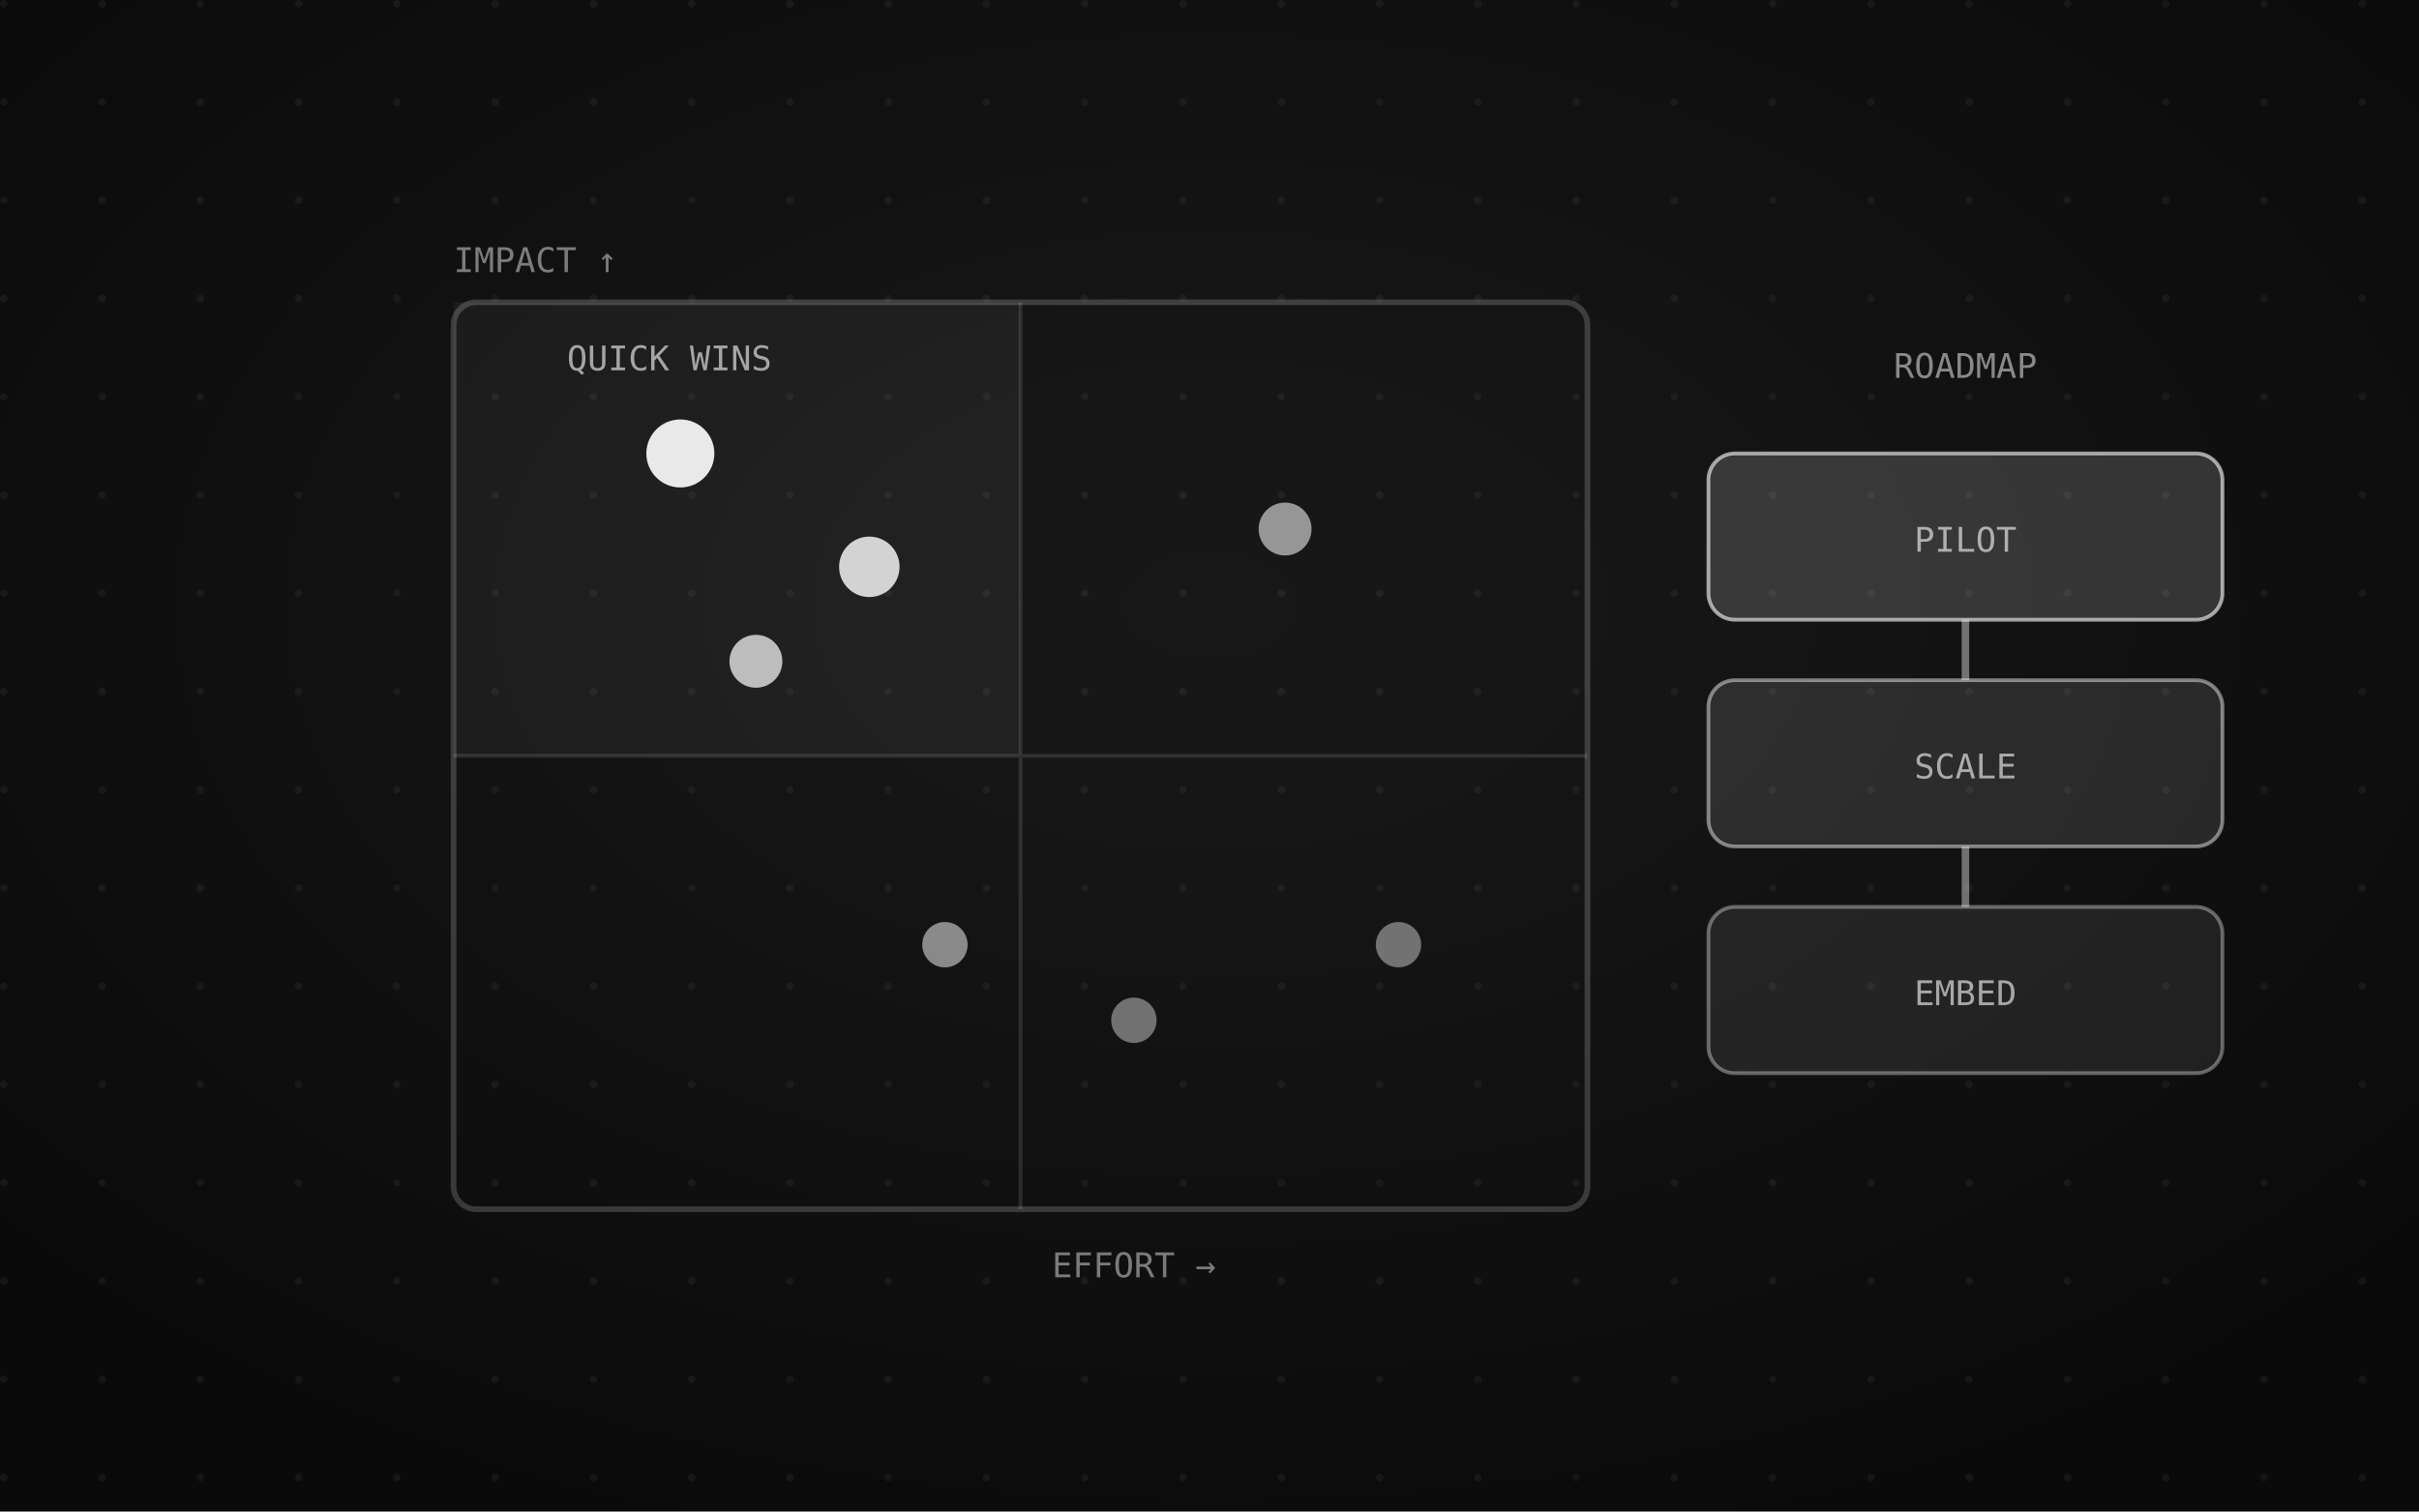
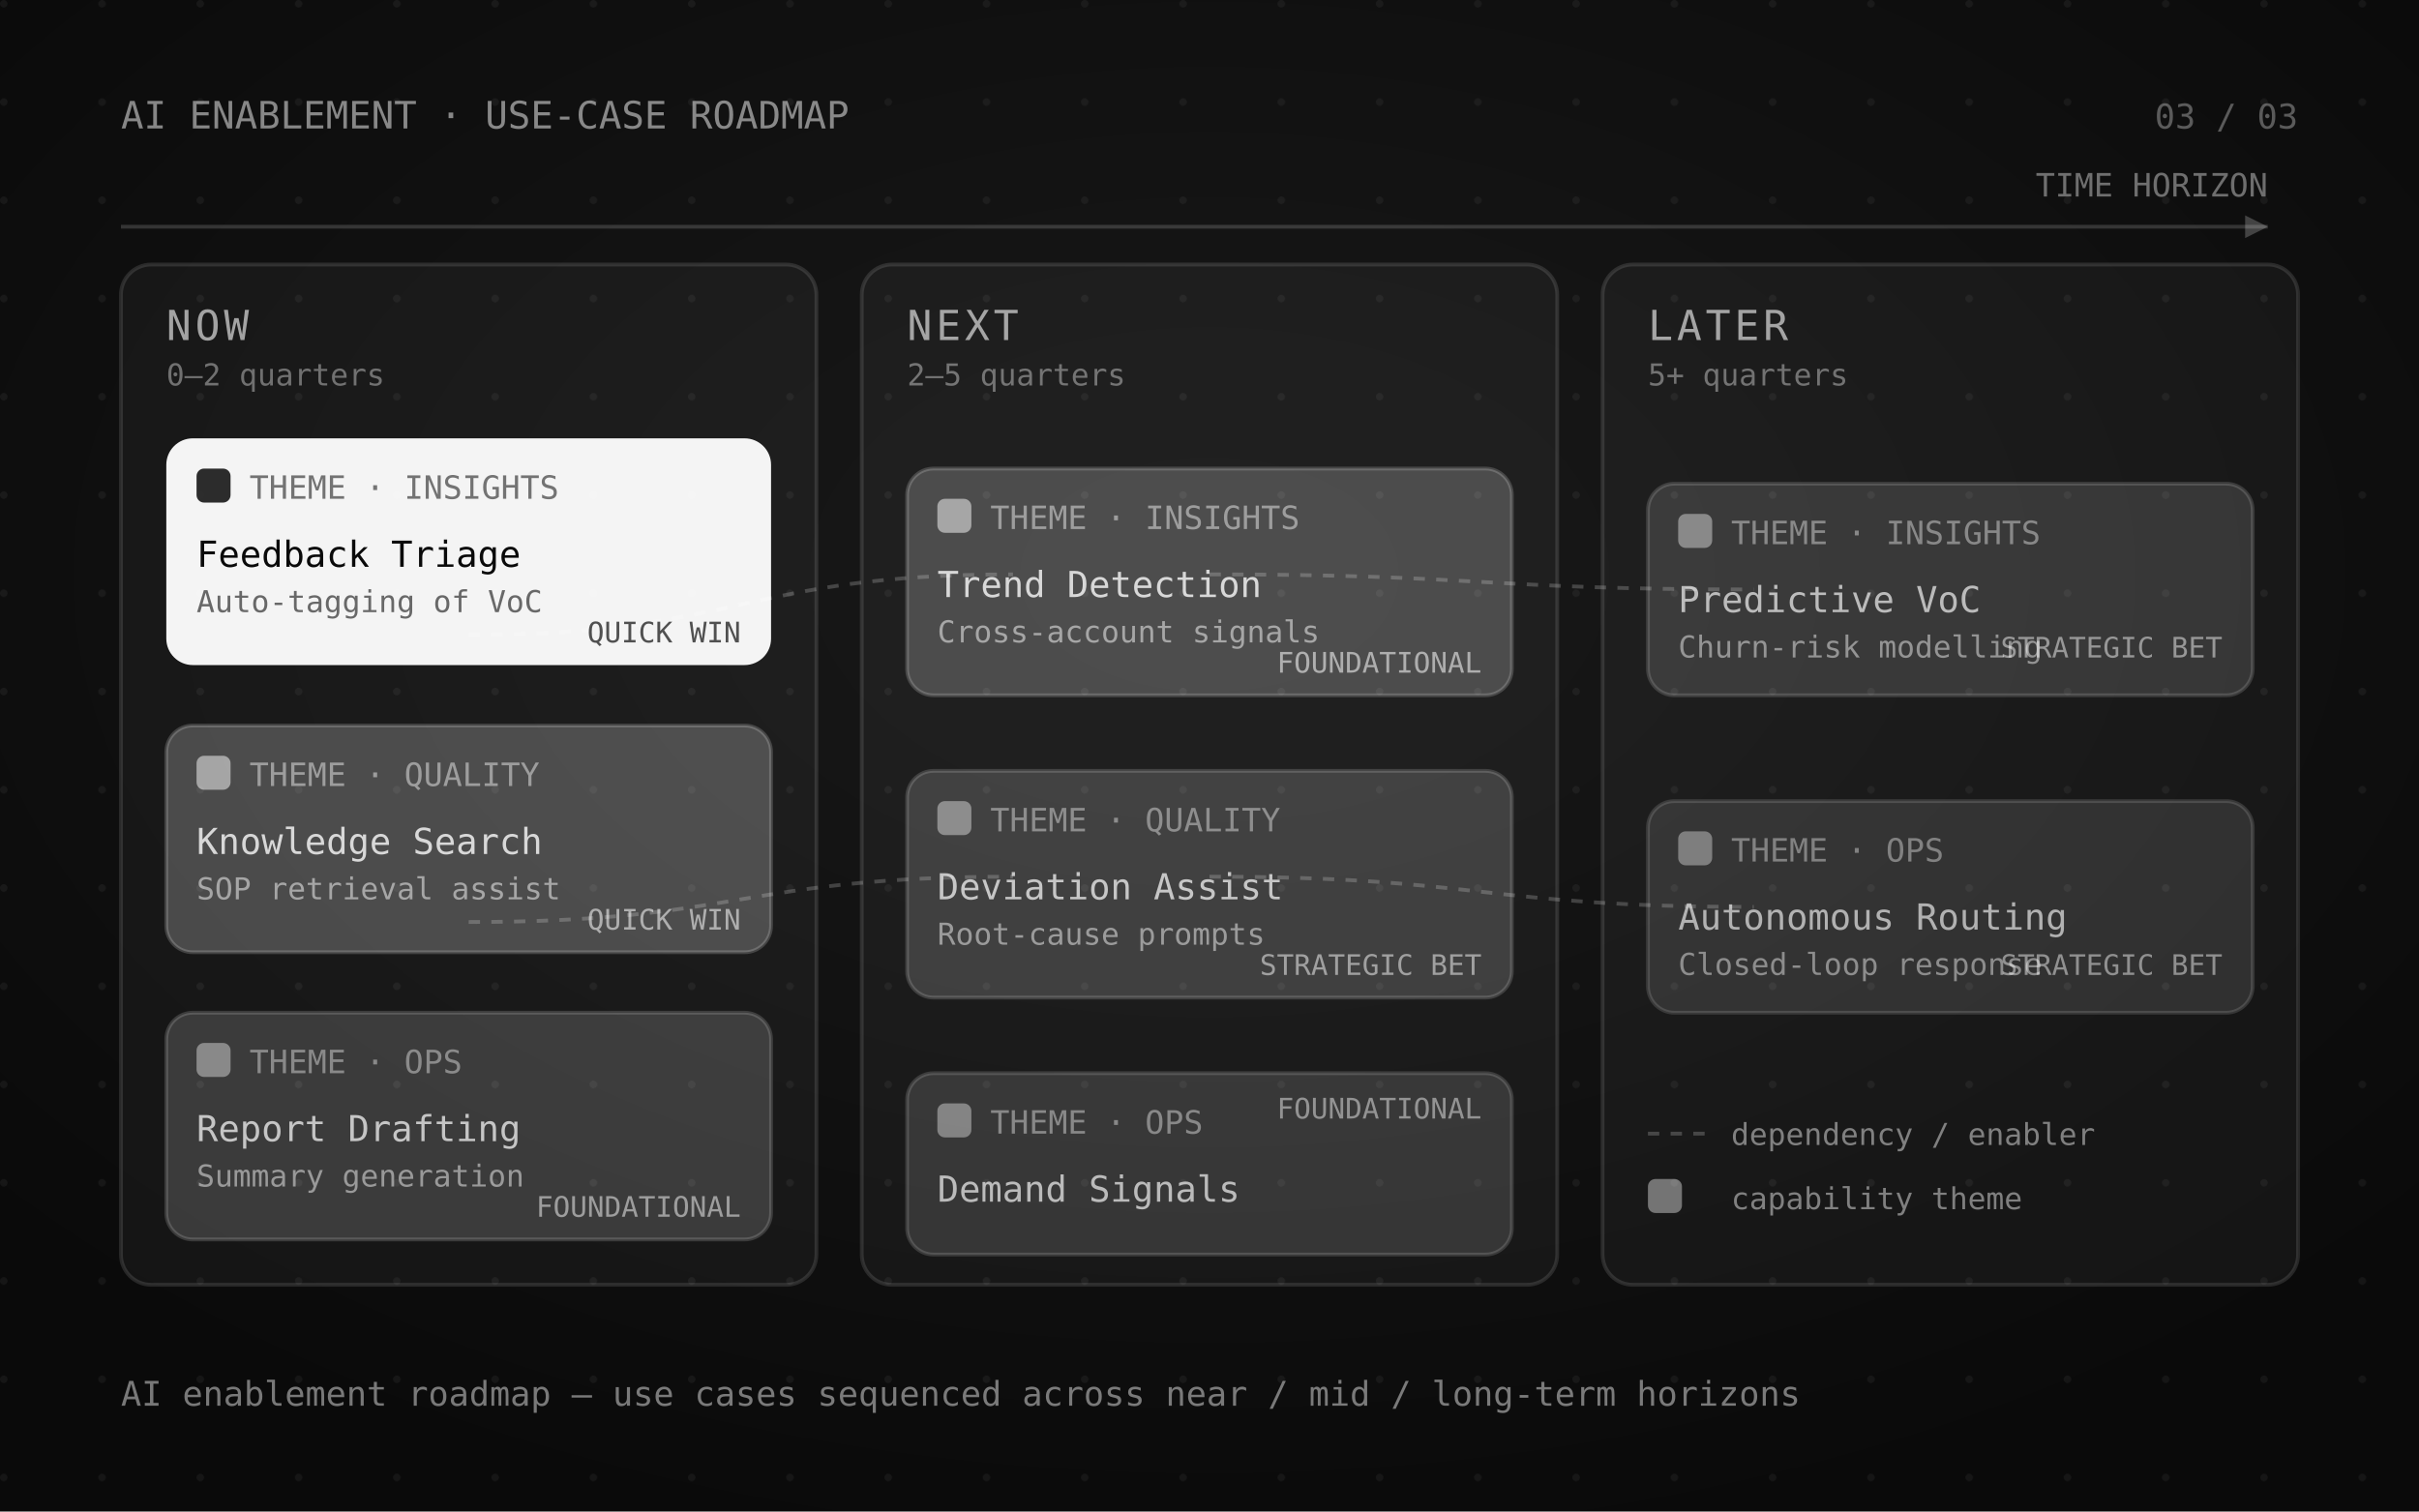
- <svg xmlns="http://www.w3.org/2000/svg" viewBox="0 0 640 400" role="img" aria-label="AI use-case prioritization by impact and effort with a phased roadmap">
+ <svg xmlns="http://www.w3.org/2000/svg" viewBox="0 0 640 400" role="img" aria-label="AI enablement roadmap: use-case cards sequenced across Now, Next, and Later horizons with value-effort tags, capability themes, and dependency markers">
  <defs>
-     <pattern id="cd3" width="26" height="26" patternUnits="userSpaceOnUse">
+     <pattern id="g" width="26" height="26" patternUnits="userSpaceOnUse">
      <circle cx="1" cy="1" r="1" fill="#fff" fill-opacity="0.05" />
    </pattern>
-     <radialGradient id="cd3v" cx="50%" cy="40%" r="66%">
+     <radialGradient id="gv" cx="50%" cy="38%" r="66%">
      <stop offset="0%" stop-color="#fff" stop-opacity="0.06" />
      <stop offset="100%" stop-color="#fff" stop-opacity="0" />
    </radialGradient>
  </defs>
  <rect width="640" height="400" fill="#0a0a0a" />
-   <rect width="640" height="400" fill="url(#cd3)" />
-   <rect width="640" height="400" fill="url(#cd3v)" />
-   <rect x="120" y="80" width="300" height="240" rx="6" fill="none" stroke="#fff" stroke-opacity="0.18" stroke-width="1.5" />
-   <path d="M270 80 V320 M120 200 H420" stroke="#fff" stroke-opacity="0.12" stroke-width="1" />
-   <rect x="120" y="80" width="150" height="120" fill="#fff" fill-opacity="0.05" />
-   <g fill="#fff">
-     <circle cx="180" cy="120" r="9" fill-opacity="0.9" />
-     <circle cx="230" cy="150" r="8" fill-opacity="0.8" />
-     <circle cx="200" cy="175" r="7" fill-opacity="0.7" />
-     <circle cx="340" cy="140" r="7" fill-opacity="0.55" />
-     <circle cx="370" cy="250" r="6" fill-opacity="0.4" />
-     <circle cx="300" cy="270" r="6" fill-opacity="0.4" />
-     <circle cx="250" cy="250" r="6" fill-opacity="0.5" />
-   </g>
-   <g font-family="'JetBrains Mono',monospace" font-size="9" fill="#fff" fill-opacity="0.45">
-     <text x="120" y="72">IMPACT ↑</text>
-     <text x="300" y="338" text-anchor="middle">EFFORT →</text>
-     <text x="150" y="98" fill-opacity="0.6">QUICK WINS</text>
-   </g>
-   <g font-family="'JetBrains Mono',monospace" font-size="9" fill="#fff" fill-opacity="0.5" text-anchor="middle">
-     <text x="520" y="100">ROADMAP</text>
-   </g>
-   <g>
-     <rect x="452" y="120" width="136" height="44" rx="7" fill="#fff" fill-opacity="0.16" stroke="#fff" stroke-opacity="0.6" />
-     <rect x="452" y="180" width="136" height="44" rx="7" fill="#fff" fill-opacity="0.11" stroke="#fff" stroke-opacity="0.45" />
-     <rect x="452" y="240" width="136" height="44" rx="7" fill="#fff" fill-opacity="0.08" stroke="#fff" stroke-opacity="0.35" />
-   </g>
-   <g stroke="#fff" stroke-opacity="0.4" stroke-width="2" fill="none">
-     <path d="M520 164 V180" />
-     <path d="M520 224 V240" />
-   </g>
-   <g font-family="'JetBrains Mono',monospace" font-size="9" fill="#fff" fill-opacity="0.6" text-anchor="middle">
-     <text x="520" y="146">PILOT</text>
-     <text x="520" y="206">SCALE</text>
-     <text x="520" y="266">EMBED</text>
-   </g>
+   <rect width="640" height="400" fill="url(#g)" />
+   <rect width="640" height="400" fill="url(#gv)" />
+   <text x="32" y="34" font-family="'JetBrains Mono',monospace" font-size="10" fill="#fff" fill-opacity="0.5">AI ENABLEMENT · USE-CASE ROADMAP</text>
+   <text x="608" y="34" text-anchor="end" font-family="'JetBrains Mono',monospace" font-size="9" fill="#fff" fill-opacity="0.32">03 / 03</text>
+   <line x1="32" y1="60" x2="600" y2="60" stroke="#fff" stroke-opacity="0.16" stroke-width="1" />
+   <path d="M600 60 l-6 -3 v6 z" fill="#fff" fill-opacity="0.22" />
+   <text x="600" y="52" text-anchor="end" font-family="'JetBrains Mono',monospace" font-size="8.5" fill="#fff" fill-opacity="0.4">TIME HORIZON</text>
+   <rect x="32" y="70" width="184" height="270" rx="8" fill="#fff" fill-opacity="0.04" stroke="#fff" stroke-opacity="0.12" stroke-width="1" />
+   <text x="44" y="90" font-family="'JetBrains Mono',monospace" font-size="11" fill="#fff" fill-opacity="0.6" letter-spacing="1">NOW</text>
+   <text x="44" y="102" font-family="'JetBrains Mono',monospace" font-size="8" fill="#fff" fill-opacity="0.38">0–2 quarters</text>
+   <rect x="228" y="70" width="184" height="270" rx="8" fill="#fff" fill-opacity="0.04" stroke="#fff" stroke-opacity="0.12" stroke-width="1" />
+   <text x="240" y="90" font-family="'JetBrains Mono',monospace" font-size="11" fill="#fff" fill-opacity="0.6" letter-spacing="1">NEXT</text>
+   <text x="240" y="102" font-family="'JetBrains Mono',monospace" font-size="8" fill="#fff" fill-opacity="0.38">2–5 quarters</text>
+   <rect x="424" y="70" width="184" height="270" rx="8" fill="#fff" fill-opacity="0.04" stroke="#fff" stroke-opacity="0.12" stroke-width="1" />
+   <text x="436" y="90" font-family="'JetBrains Mono',monospace" font-size="11" fill="#fff" fill-opacity="0.6" letter-spacing="1">LATER</text>
+   <text x="436" y="102" font-family="'JetBrains Mono',monospace" font-size="8" fill="#fff" fill-opacity="0.38">5+ quarters</text>
+   <path d="M124 168 C 196 168, 196 152, 268 152" fill="none" stroke="#fff" stroke-opacity="0.2" stroke-width="1" stroke-dasharray="3 3" />
+   <path d="M124 244 C 196 244, 196 232, 268 232" fill="none" stroke="#fff" stroke-opacity="0.2" stroke-width="1" stroke-dasharray="3 3" />
+   <path d="M320 152 C 392 152, 392 156, 464 156" fill="none" stroke="#fff" stroke-opacity="0.2" stroke-width="1" stroke-dasharray="3 3" />
+   <path d="M320 232 C 392 232, 392 240, 464 240" fill="none" stroke="#fff" stroke-opacity="0.2" stroke-width="1" stroke-dasharray="3 3" />
+   <rect x="44" y="116" width="160" height="60" rx="7" fill="#fff" fill-opacity="0.95" />
+   <rect x="52" y="124" width="9" height="9" rx="2" fill="#0a0a0a" fill-opacity="0.85" />
+   <text x="66" y="132" font-family="'JetBrains Mono',monospace" font-size="8.5" fill="#0a0a0a" fill-opacity="0.55">THEME · INSIGHTS</text>
+   <text x="52" y="150" font-family="'JetBrains Mono',monospace" font-size="9.5" fill="#0a0a0a">Feedback Triage</text>
+   <text x="52" y="162" font-family="'JetBrains Mono',monospace" font-size="8" fill="#0a0a0a" fill-opacity="0.6">Auto-tagging of VoC</text>
+   <rect x="52" y="166" width="58" height="0" />
+   <text x="196" y="170" text-anchor="end" font-family="'JetBrains Mono',monospace" font-size="7.5" fill="#0a0a0a" fill-opacity="0.7">QUICK WIN</text>
+   <rect x="44" y="192" width="160" height="60" rx="7" fill="#fff" fill-opacity="0.22" stroke="#fff" stroke-opacity="0.18" />
+   <rect x="52" y="200" width="9" height="9" rx="2" fill="#fff" fill-opacity="0.5" />
+   <text x="66" y="208" font-family="'JetBrains Mono',monospace" font-size="8.5" fill="#fff" fill-opacity="0.45">THEME · QUALITY</text>
+   <text x="52" y="226" font-family="'JetBrains Mono',monospace" font-size="9.5" fill="#fff" fill-opacity="0.78">Knowledge Search</text>
+   <text x="52" y="238" font-family="'JetBrains Mono',monospace" font-size="8" fill="#fff" fill-opacity="0.5">SOP retrieval assist</text>
+   <text x="196" y="246" text-anchor="end" font-family="'JetBrains Mono',monospace" font-size="7.5" fill="#fff" fill-opacity="0.55">QUICK WIN</text>
+   <rect x="44" y="268" width="160" height="60" rx="7" fill="#fff" fill-opacity="0.16" stroke="#fff" stroke-opacity="0.16" />
+   <rect x="52" y="276" width="9" height="9" rx="2" fill="#fff" fill-opacity="0.4" />
+   <text x="66" y="284" font-family="'JetBrains Mono',monospace" font-size="8.5" fill="#fff" fill-opacity="0.4">THEME · OPS</text>
+   <text x="52" y="302" font-family="'JetBrains Mono',monospace" font-size="9.5" fill="#fff" fill-opacity="0.7">Report Drafting</text>
+   <text x="52" y="314" font-family="'JetBrains Mono',monospace" font-size="8" fill="#fff" fill-opacity="0.48">Summary generation</text>
+   <text x="196" y="322" text-anchor="end" font-family="'JetBrains Mono',monospace" font-size="7.5" fill="#fff" fill-opacity="0.5">FOUNDATIONAL</text>
+   <rect x="240" y="124" width="160" height="60" rx="7" fill="#fff" fill-opacity="0.2" stroke="#fff" stroke-opacity="0.18" />
+   <rect x="248" y="132" width="9" height="9" rx="2" fill="#fff" fill-opacity="0.5" />
+   <text x="262" y="140" font-family="'JetBrains Mono',monospace" font-size="8.5" fill="#fff" fill-opacity="0.45">THEME · INSIGHTS</text>
+   <text x="248" y="158" font-family="'JetBrains Mono',monospace" font-size="9.5" fill="#fff" fill-opacity="0.78">Trend Detection</text>
+   <text x="248" y="170" font-family="'JetBrains Mono',monospace" font-size="8" fill="#fff" fill-opacity="0.5">Cross-account signals</text>
+   <text x="392" y="178" text-anchor="end" font-family="'JetBrains Mono',monospace" font-size="7.5" fill="#fff" fill-opacity="0.55">FOUNDATIONAL</text>
+   <rect x="240" y="204" width="160" height="60" rx="7" fill="#fff" fill-opacity="0.16" stroke="#fff" stroke-opacity="0.16" />
+   <rect x="248" y="212" width="9" height="9" rx="2" fill="#fff" fill-opacity="0.4" />
+   <text x="262" y="220" font-family="'JetBrains Mono',monospace" font-size="8.5" fill="#fff" fill-opacity="0.4">THEME · QUALITY</text>
+   <text x="248" y="238" font-family="'JetBrains Mono',monospace" font-size="9.5" fill="#fff" fill-opacity="0.7">Deviation Assist</text>
+   <text x="248" y="250" font-family="'JetBrains Mono',monospace" font-size="8" fill="#fff" fill-opacity="0.48">Root-cause prompts</text>
+   <text x="392" y="258" text-anchor="end" font-family="'JetBrains Mono',monospace" font-size="7.5" fill="#fff" fill-opacity="0.5">STRATEGIC BET</text>
+   <rect x="240" y="284" width="160" height="48" rx="7" fill="#fff" fill-opacity="0.13" stroke="#fff" stroke-opacity="0.15" />
+   <rect x="248" y="292" width="9" height="9" rx="2" fill="#fff" fill-opacity="0.38" />
+   <text x="262" y="300" font-family="'JetBrains Mono',monospace" font-size="8.5" fill="#fff" fill-opacity="0.4">THEME · OPS</text>
+   <text x="248" y="318" font-family="'JetBrains Mono',monospace" font-size="9.5" fill="#fff" fill-opacity="0.66">Demand Signals</text>
+   <text x="392" y="296" text-anchor="end" font-family="'JetBrains Mono',monospace" font-size="7.5" fill="#fff" fill-opacity="0.46">FOUNDATIONAL</text>
+   <rect x="436" y="128" width="160" height="56" rx="7" fill="#fff" fill-opacity="0.13" stroke="#fff" stroke-opacity="0.15" />
+   <rect x="444" y="136" width="9" height="9" rx="2" fill="#fff" fill-opacity="0.4" />
+   <text x="458" y="144" font-family="'JetBrains Mono',monospace" font-size="8.5" fill="#fff" fill-opacity="0.4">THEME · INSIGHTS</text>
+   <text x="444" y="162" font-family="'JetBrains Mono',monospace" font-size="9.5" fill="#fff" fill-opacity="0.66">Predictive VoC</text>
+   <text x="444" y="174" font-family="'JetBrains Mono',monospace" font-size="8" fill="#fff" fill-opacity="0.46">Churn-risk modelling</text>
+   <text x="588" y="174" text-anchor="end" font-family="'JetBrains Mono',monospace" font-size="7.5" fill="#fff" fill-opacity="0.48">STRATEGIC BET</text>
+   <rect x="436" y="212" width="160" height="56" rx="7" fill="#fff" fill-opacity="0.11" stroke="#fff" stroke-opacity="0.14" />
+   <rect x="444" y="220" width="9" height="9" rx="2" fill="#fff" fill-opacity="0.36" />
+   <text x="458" y="228" font-family="'JetBrains Mono',monospace" font-size="8.5" fill="#fff" fill-opacity="0.38">THEME · OPS</text>
+   <text x="444" y="246" font-family="'JetBrains Mono',monospace" font-size="9.5" fill="#fff" fill-opacity="0.62">Autonomous Routing</text>
+   <text x="444" y="258" font-family="'JetBrains Mono',monospace" font-size="8" fill="#fff" fill-opacity="0.44">Closed-loop response</text>
+   <text x="588" y="258" text-anchor="end" font-family="'JetBrains Mono',monospace" font-size="7.5" fill="#fff" fill-opacity="0.46">STRATEGIC BET</text>
+   <line x1="436" y1="300" x2="452" y2="300" stroke="#fff" stroke-opacity="0.2" stroke-width="1" stroke-dasharray="3 3" />
+   <text x="458" y="303" font-family="'JetBrains Mono',monospace" font-size="8" fill="#fff" fill-opacity="0.45">dependency / enabler</text>
+   <rect x="436" y="312" width="9" height="9" rx="2" fill="#fff" fill-opacity="0.4" />
+   <text x="458" y="320" font-family="'JetBrains Mono',monospace" font-size="8" fill="#fff" fill-opacity="0.45">capability theme</text>
+   <text x="32" y="372" font-family="'JetBrains Mono',monospace" font-size="9" fill="#fff" fill-opacity="0.45">AI enablement roadmap — use cases sequenced across near / mid / long-term horizons</text>
</svg>
